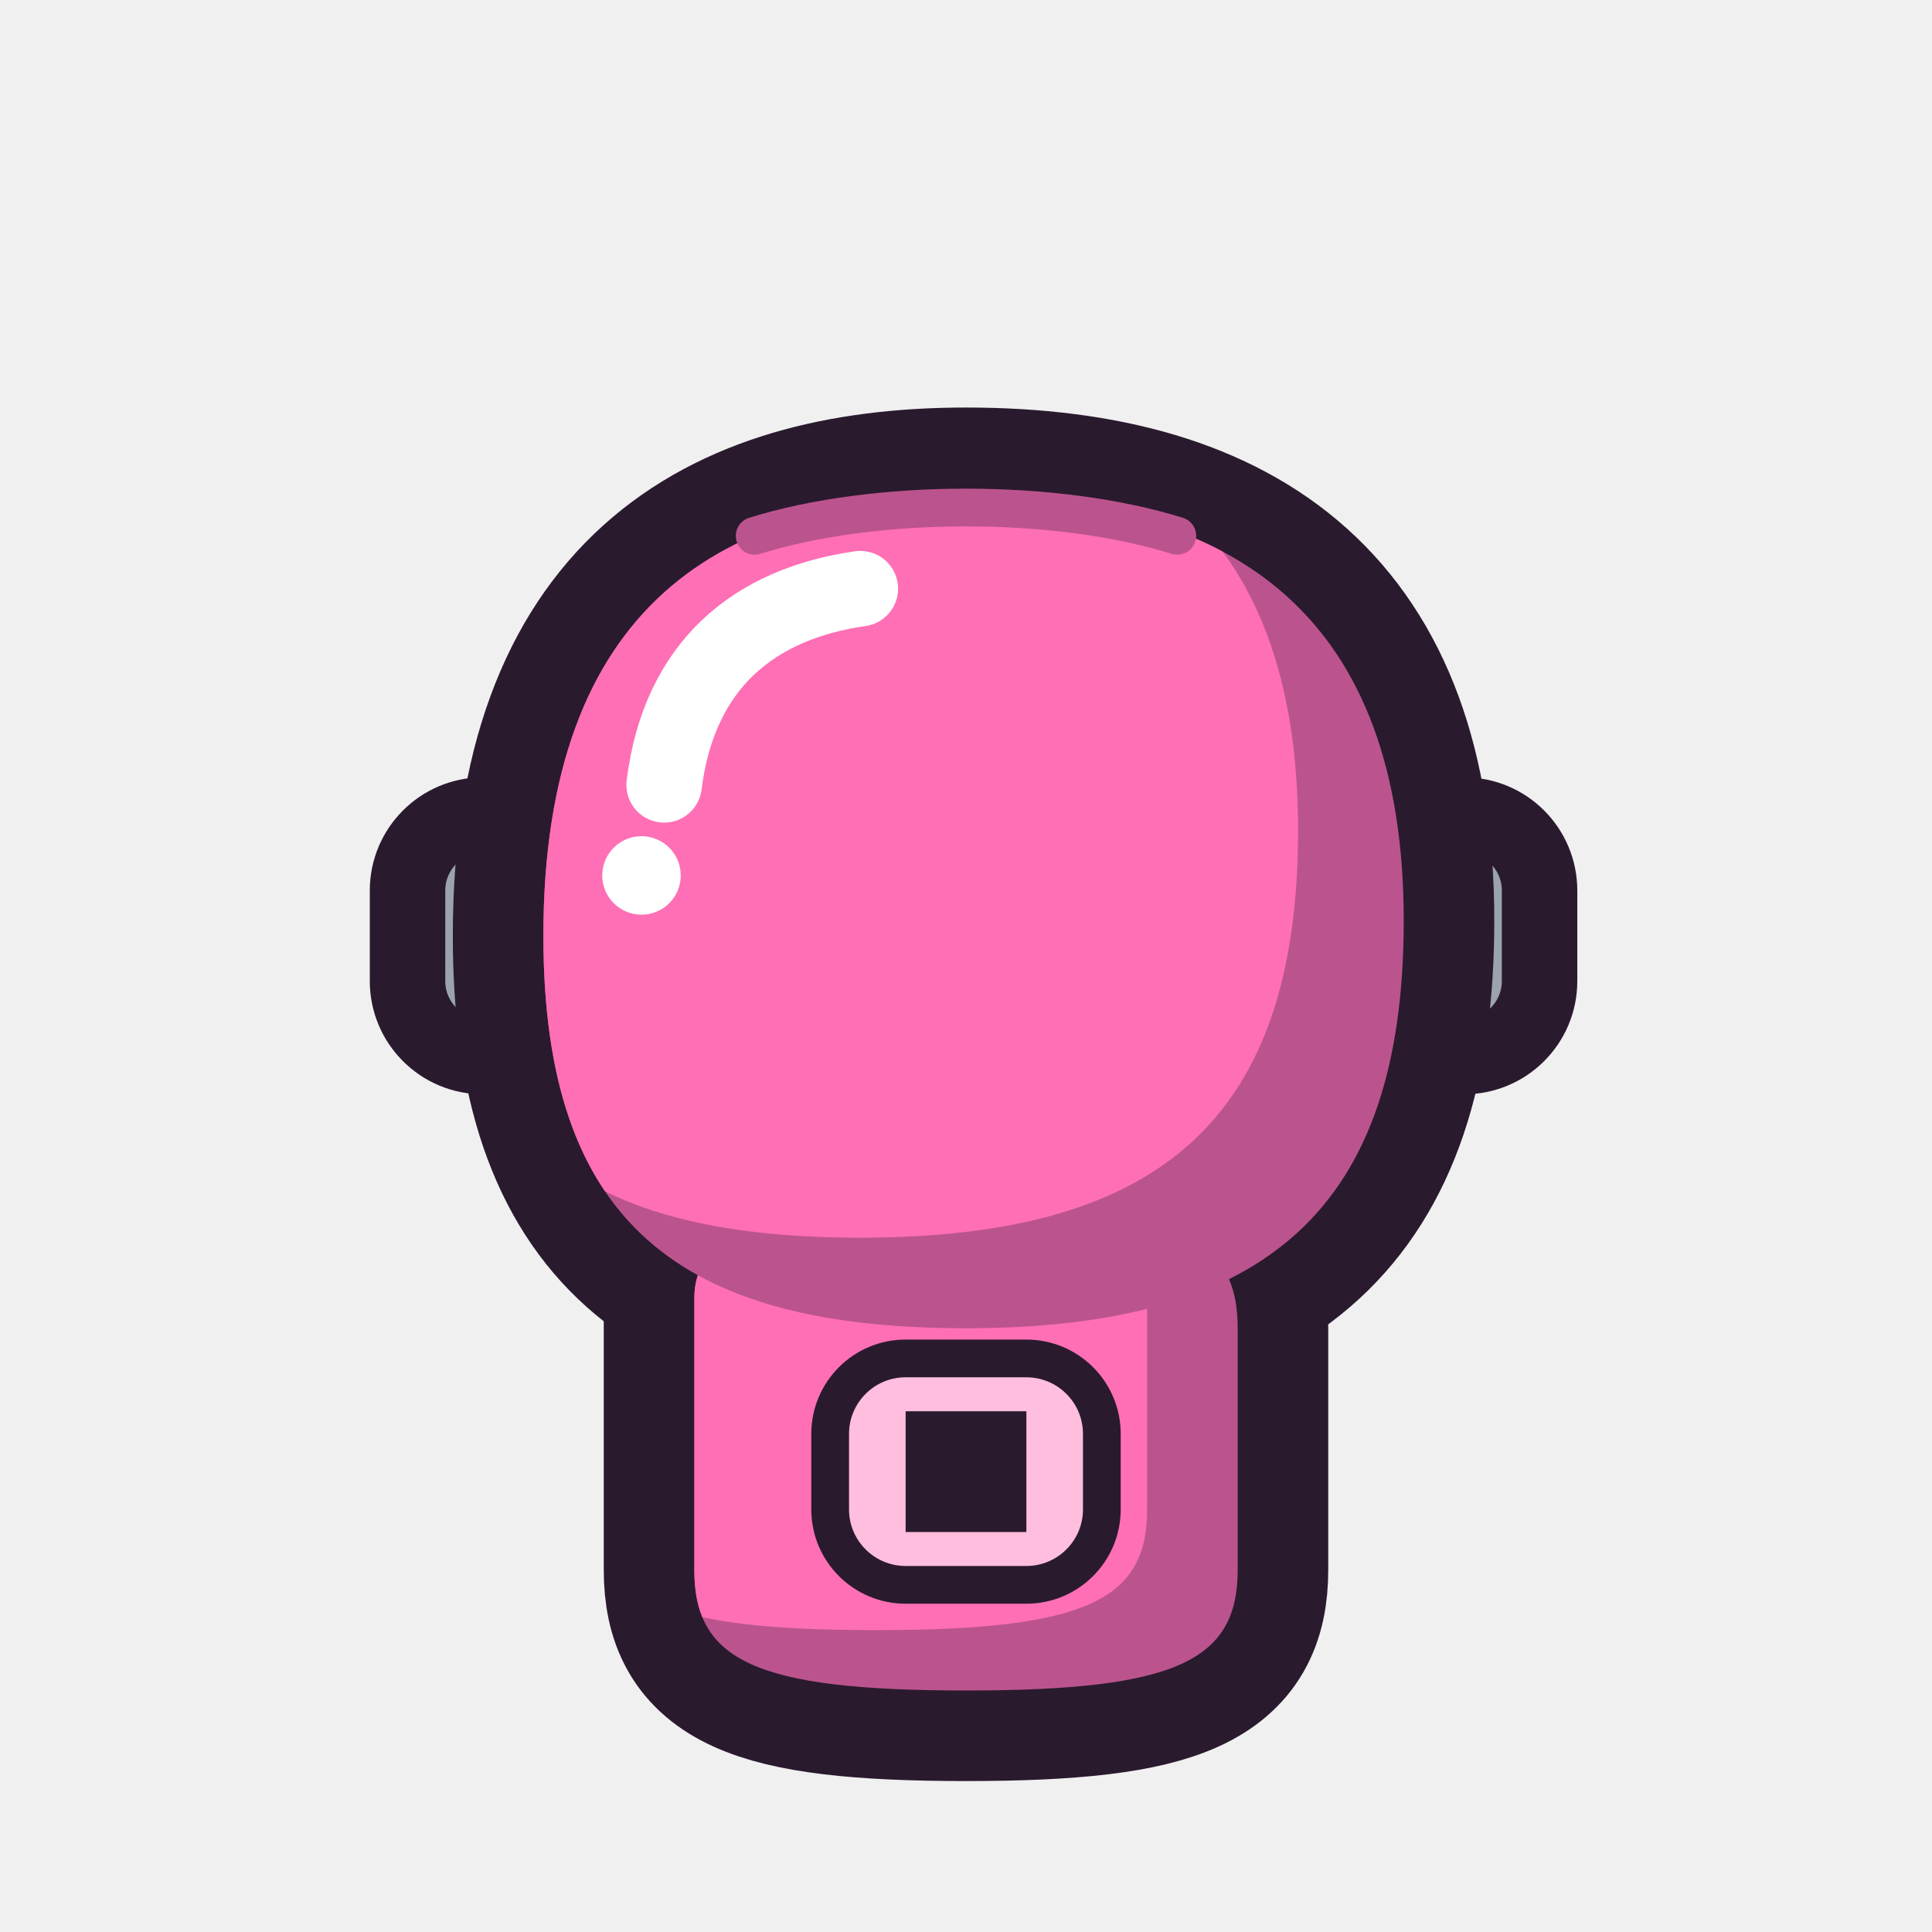
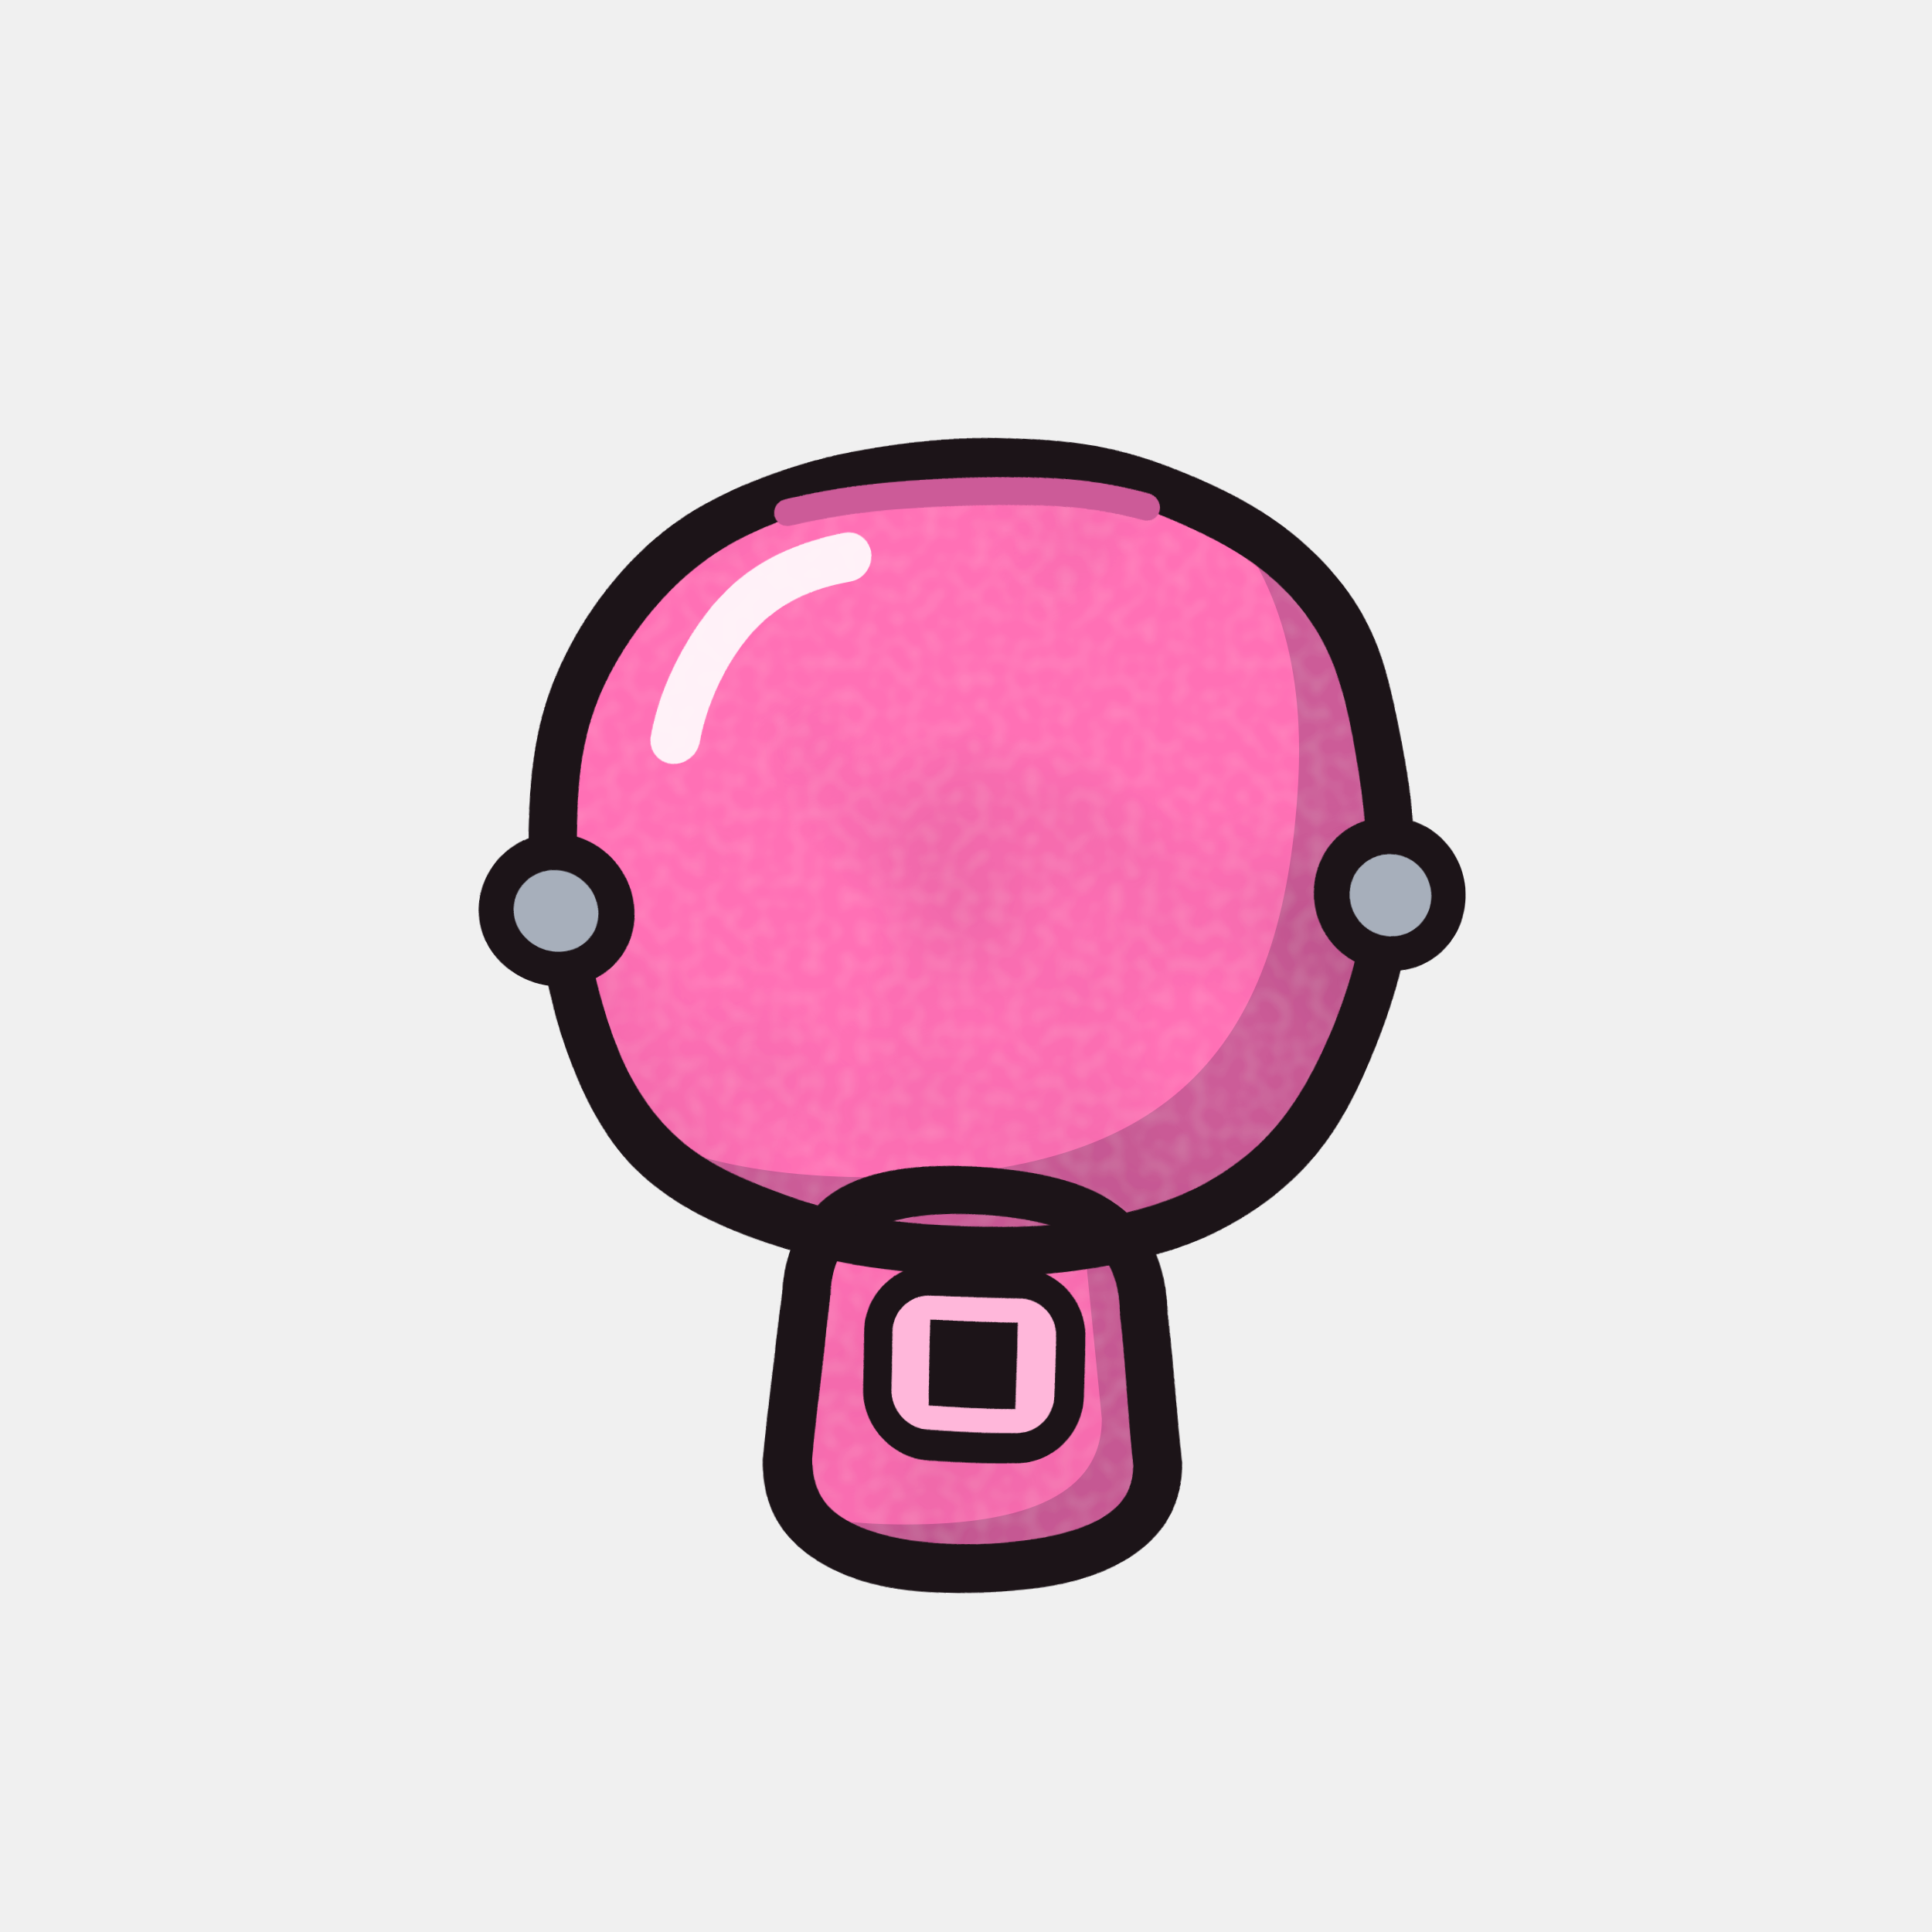
<svg xmlns="http://www.w3.org/2000/svg" width="128" height="128" viewBox="0 0 128 128">
  <defs>
+     <filter id="wob" x="-10%" y="-10%" width="120%" height="120%">
+       <feTurbulence type="fractalNoise" baseFrequency="0.045" numOctaves="2" seed="62" />
+       <feDisplacementMap in="SourceGraphic" scale="1.6" xChannelSelector="R" yChannelSelector="G" />
+     </filter>
+     <filter id="paint" x="0" y="0" width="100%" height="100%">
+       <feTurbulence type="fractalNoise" baseFrequency="0.035" numOctaves="3" seed="69" result="b" />
+       <feColorMatrix in="b" type="matrix" values="0 0 0 0 0  0 0 0 0 0  0 0 0 0 0  0.48 0 0 0 -0.192" result="ba" />
+       <feTurbulence type="fractalNoise" baseFrequency="0.9" numOctaves="1" seed="65" result="g" />
+       <feColorMatrix in="g" type="matrix" values="0 0 0 0 1  0 0 0 0 1  0 0 0 0 1  0.15 0 0 0 -0.06" result="ga" />
+       <feMerge result="m">
+         <feMergeNode in="ba" />
+         <feMergeNode in="ga" />
+       </feMerge>
+       <feComposite in="m" in2="SourceAlpha" operator="in" result="mi" />
+       <feMerge>
+         <feMergeNode in="SourceGraphic" />
+         <feMergeNode in="mi" />
+       </feMerge>
+     </filter>
+   </defs>
+   <defs>
    <clipPath id="hc">
-       <path d="M36,62 C36,40 48,33 64,33 C82,33 93,41 93,61 C93,80 84,88 64,88 C45,88 36,81 36,62 Z" />
+       <path d="M37,58 C36,40 46,31 64,31 C83,31 93,40 92,57 C91,74 84,83 64,83 C45,83 38,75 37,58 Z" />
    </clipPath>
    <clipPath id="bc">
-       <path d="M46,86 C46,82 50,80 64,80 C78,80 82,82 82,88 L82,104 C82,110 78,112 64,112 C50,112 46,110 46,104 Z" />
+       <path d="M53,86 C53,81 57,79 64,79 C72,79 76,81 76,87 L77,97 C77,102 72,104 64,104 C56,104 52,102 52,97 Z" />
    </clipPath>
  </defs>
-   <rect x="27" y="54" width="14" height="16" rx="5" fill="#9aa3af" stroke="#2a1a2e" stroke-width="5" />
-   <rect x="88" y="54" width="14" height="16" rx="5" fill="#9aa3af" stroke="#2a1a2e" stroke-width="5" />
-   <path d="M46,86 C46,82 50,80 64,80 C78,80 82,82 82,88 L82,104 C82,110 78,112 64,112 C50,112 46,110 46,104 Z" fill="#2a1a2e" stroke="#2a1a2e" stroke-width="12" stroke-linejoin="round" />
-   <path d="M36,62 C36,40 48,33 64,33 C82,33 93,41 93,61 C93,80 84,88 64,88 C45,88 36,81 36,62 Z" fill="#2a1a2e" stroke="#2a1a2e" stroke-width="12" stroke-linejoin="round" />
-   <g clip-path="url(#bc)">
-     <rect x="40" y="76" width="50" height="40" fill="#bb548e" />
-     <path d="M46,86 C46,82 50,80 64,80 C78,80 82,82 82,88 L82,104 C82,110 78,112 64,112 C50,112 46,110 46,104 Z" transform="translate(-6,-4)" fill="#ff6fb5" />
+   <g filter="url(#paint)">
+     <path d="M53,86 C53,81 57,79 64,79 C72,79 76,81 76,87 L77,97 C77,102 72,104 64,104 C56,104 52,102 52,97 Z" fill="#cc5b98" />
+     <g clip-path="url(#bc)">
+       <path d="M53,86 C53,81 57,79 64,79 C72,79 76,81 76,87 L77,97 C77,102 72,104 64,104 C56,104 52,102 52,97 Z" transform="translate(-4,-3)" fill="#ff6fb5" />
+     </g>
+     <path d="M37,58 C36,40 46,31 64,31 C83,31 93,40 92,57 C91,74 84,83 64,83 C45,83 38,75 37,58 Z" fill="#cc5b98" />
+     <g clip-path="url(#hc)">
+       <path d="M37,58 C36,40 46,31 64,31 C83,31 93,40 92,57 C91,74 84,83 64,83 C45,83 38,75 37,58 Z" transform="translate(-6,-5)" fill="#ff6fb5" />
+     </g>
  </g>
-   <rect x="55" y="90" width="18" height="15" rx="5" fill="#ffbede" stroke="#2a1a2e" stroke-width="2.5" />
-   <polygon points="60.0,93.5 68.0,93.5 68.0,101.5 60.0,101.5" fill="#2a1a2e" />
-   <g clip-path="url(#hc)">
-     <rect x="30" y="28" width="70" height="66" fill="#bb548e" />
-     <path d="M36,62 C36,40 48,33 64,33 C82,33 93,41 93,61 C93,80 84,88 64,88 C45,88 36,81 36,62 Z" transform="translate(-7,-6)" fill="#ff6fb5" />
+   <g filter="url(#wob)">
+     <path d="M53,86 C53,81 57,79 64,79 C72,79 76,81 76,87 L77,97 C77,102 72,104 64,104 C56,104 52,102 52,97 Z" fill="none" stroke="#1c1418" stroke-width="3.2" />
+     <path d="M37,58 C36,40 46,31 64,31 C83,31 93,40 92,57 C91,74 84,83 64,83 C45,83 38,75 37,58 Z" fill="none" stroke="#1c1418" stroke-width="3.2" />
+     <circle cx="37" cy="60" r="4" fill="#a7afbb" stroke="#1c1418" stroke-width="2.4" />
+     <circle cx="92" cy="59" r="4" fill="#a7afbb" stroke="#1c1418" stroke-width="2.4" />
+     <rect x="58" y="85" width="13" height="11" rx="3.5" fill="#ffb7da" stroke="#1c1418" stroke-width="2" />
+     <polygon points="61.6,87.6 67.4,87.6 67.4,93.4 61.6,93.4" fill="#1c1418" />
+     <path d="M45,49 C46,42 50,38 56,37" fill="none" stroke="#ffffff" stroke-width="3.2" stroke-linecap="round" opacity="0.9" />
+     <path d="M52,34 C59,32.5 69,32.5 76,34" fill="none" stroke="#cc5b98" stroke-width="1.8" stroke-linecap="round" />
  </g>
-   <path d="M44,52 C45,44 50,40 57,39" fill="none" stroke="#ffffff" stroke-width="5" stroke-linecap="round" />
-   <circle cx="42.5" cy="58" r="2.6" fill="#ffffff" />
-   <path d="M50,35.5 C58,33 70,33 78,35.5" fill="none" stroke="#bb548e" stroke-width="2.5" stroke-linecap="round" />
</svg>
